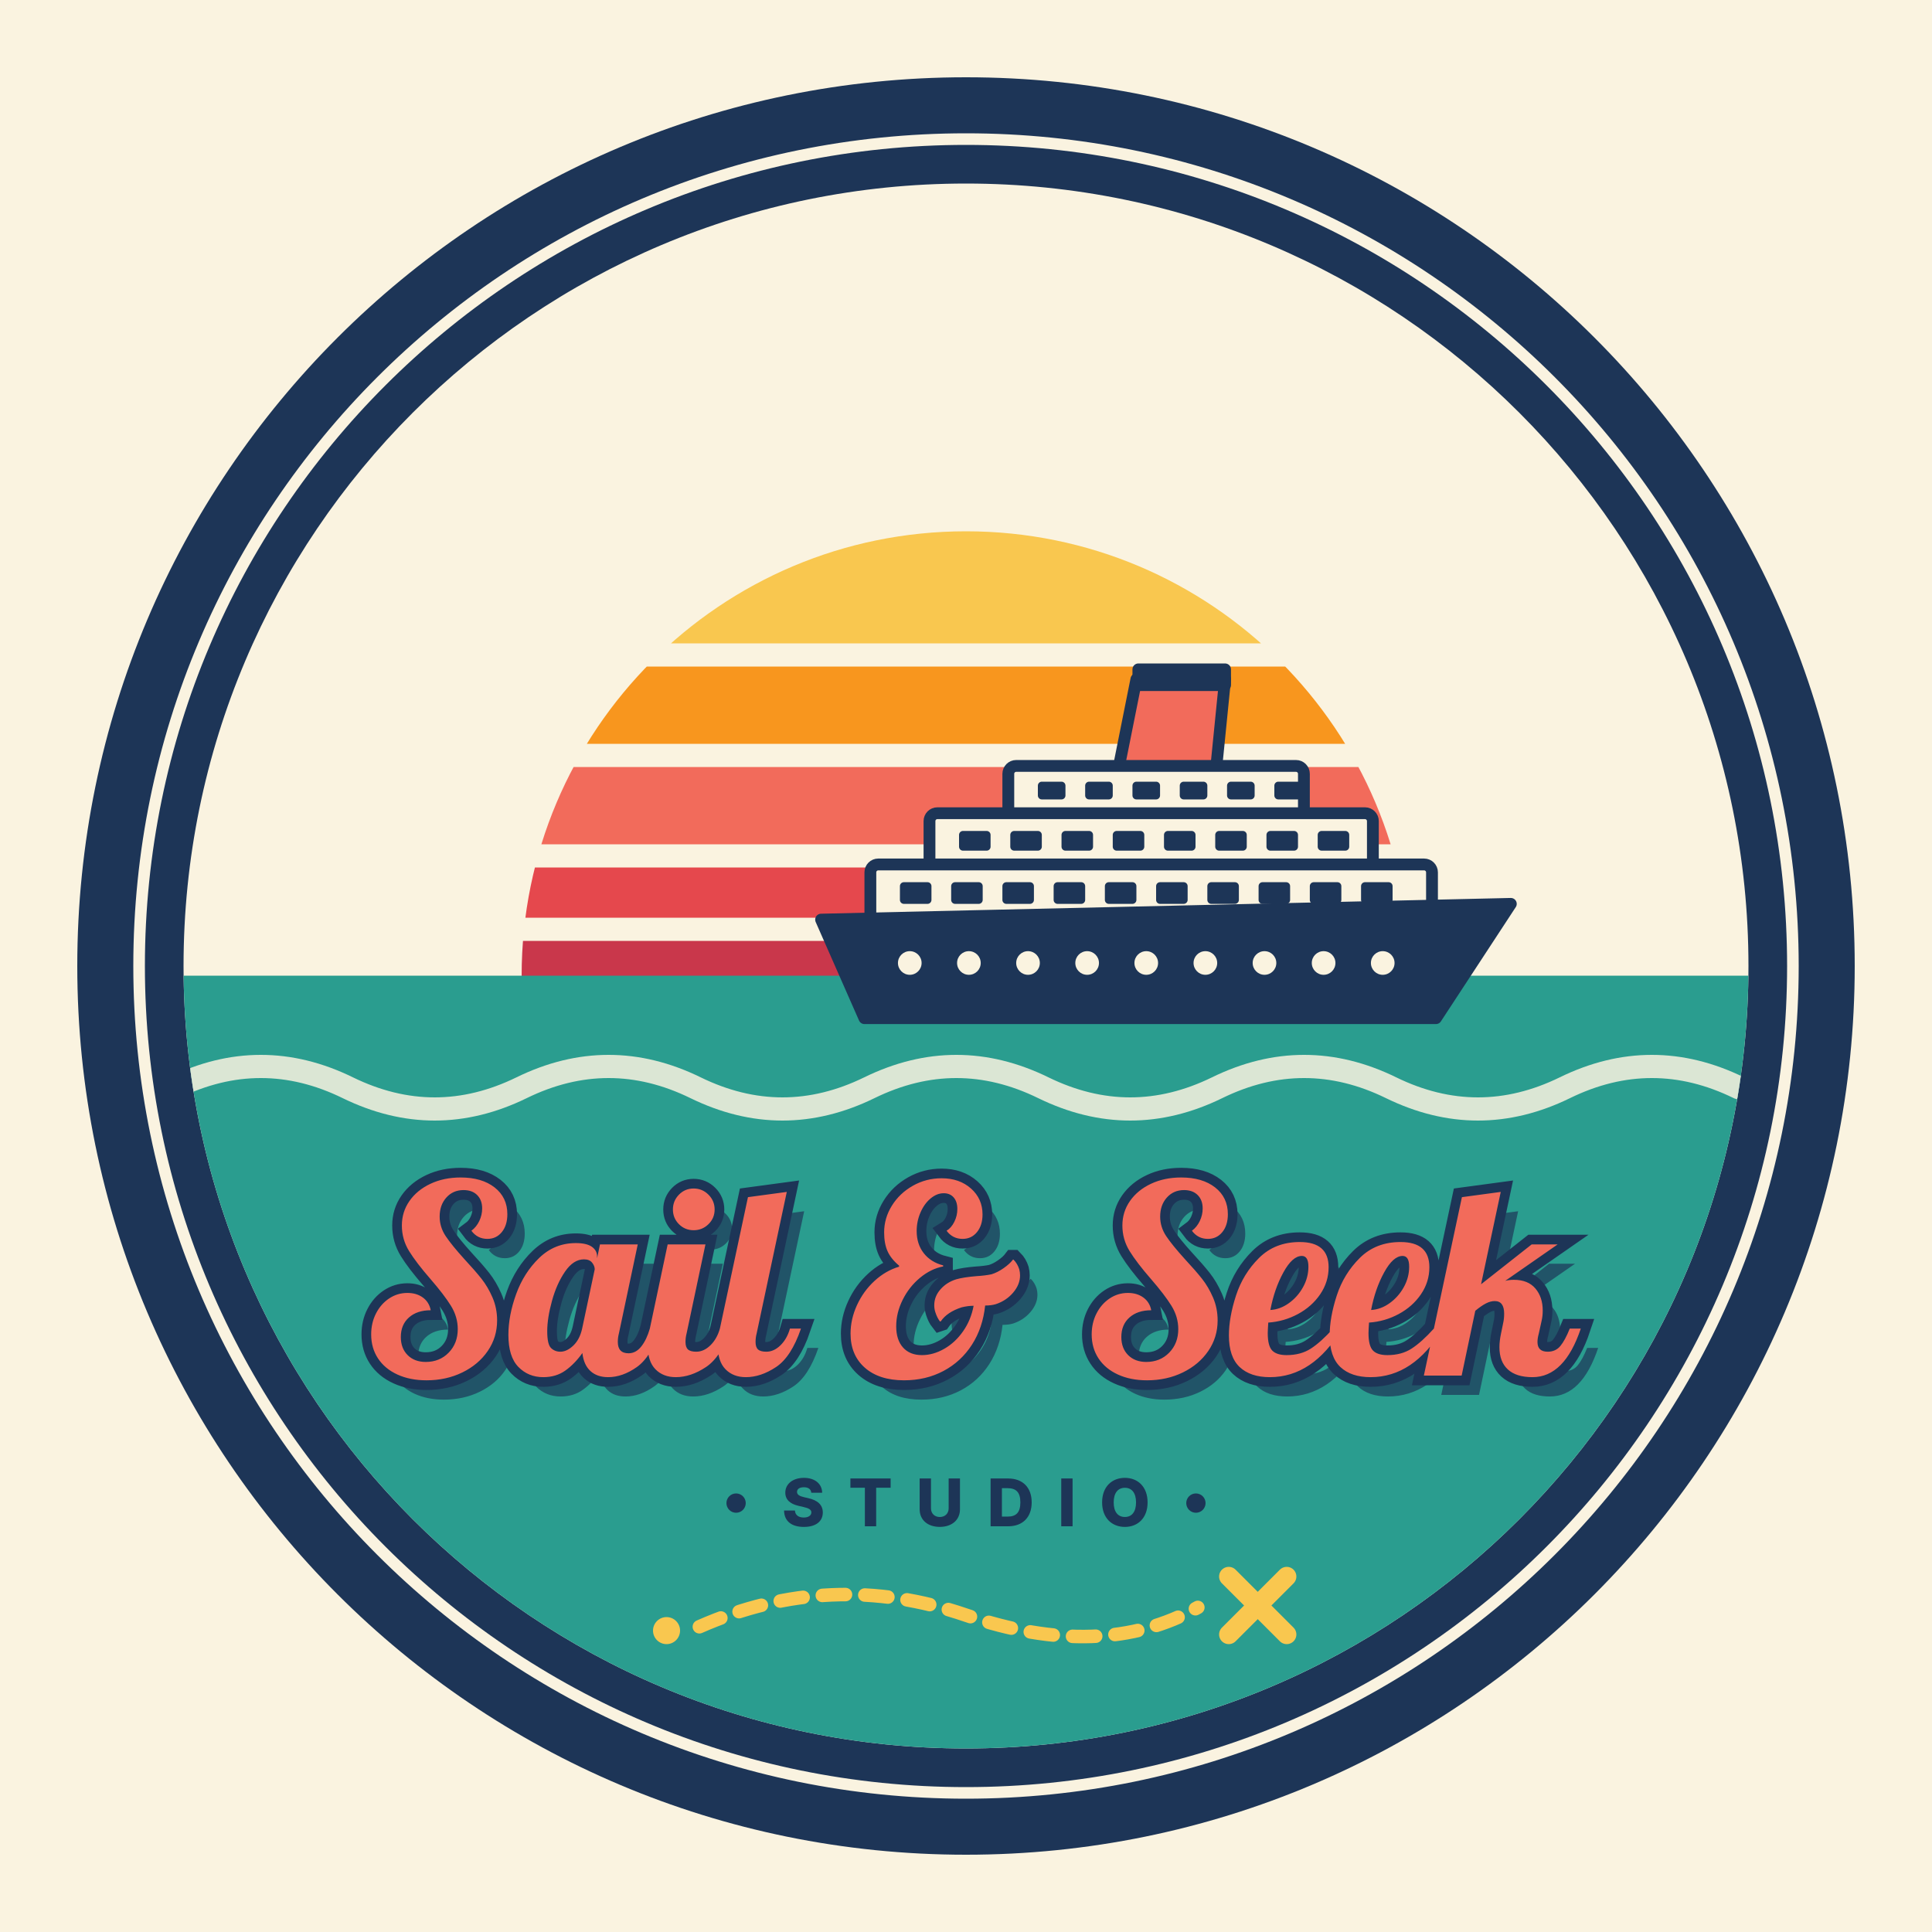
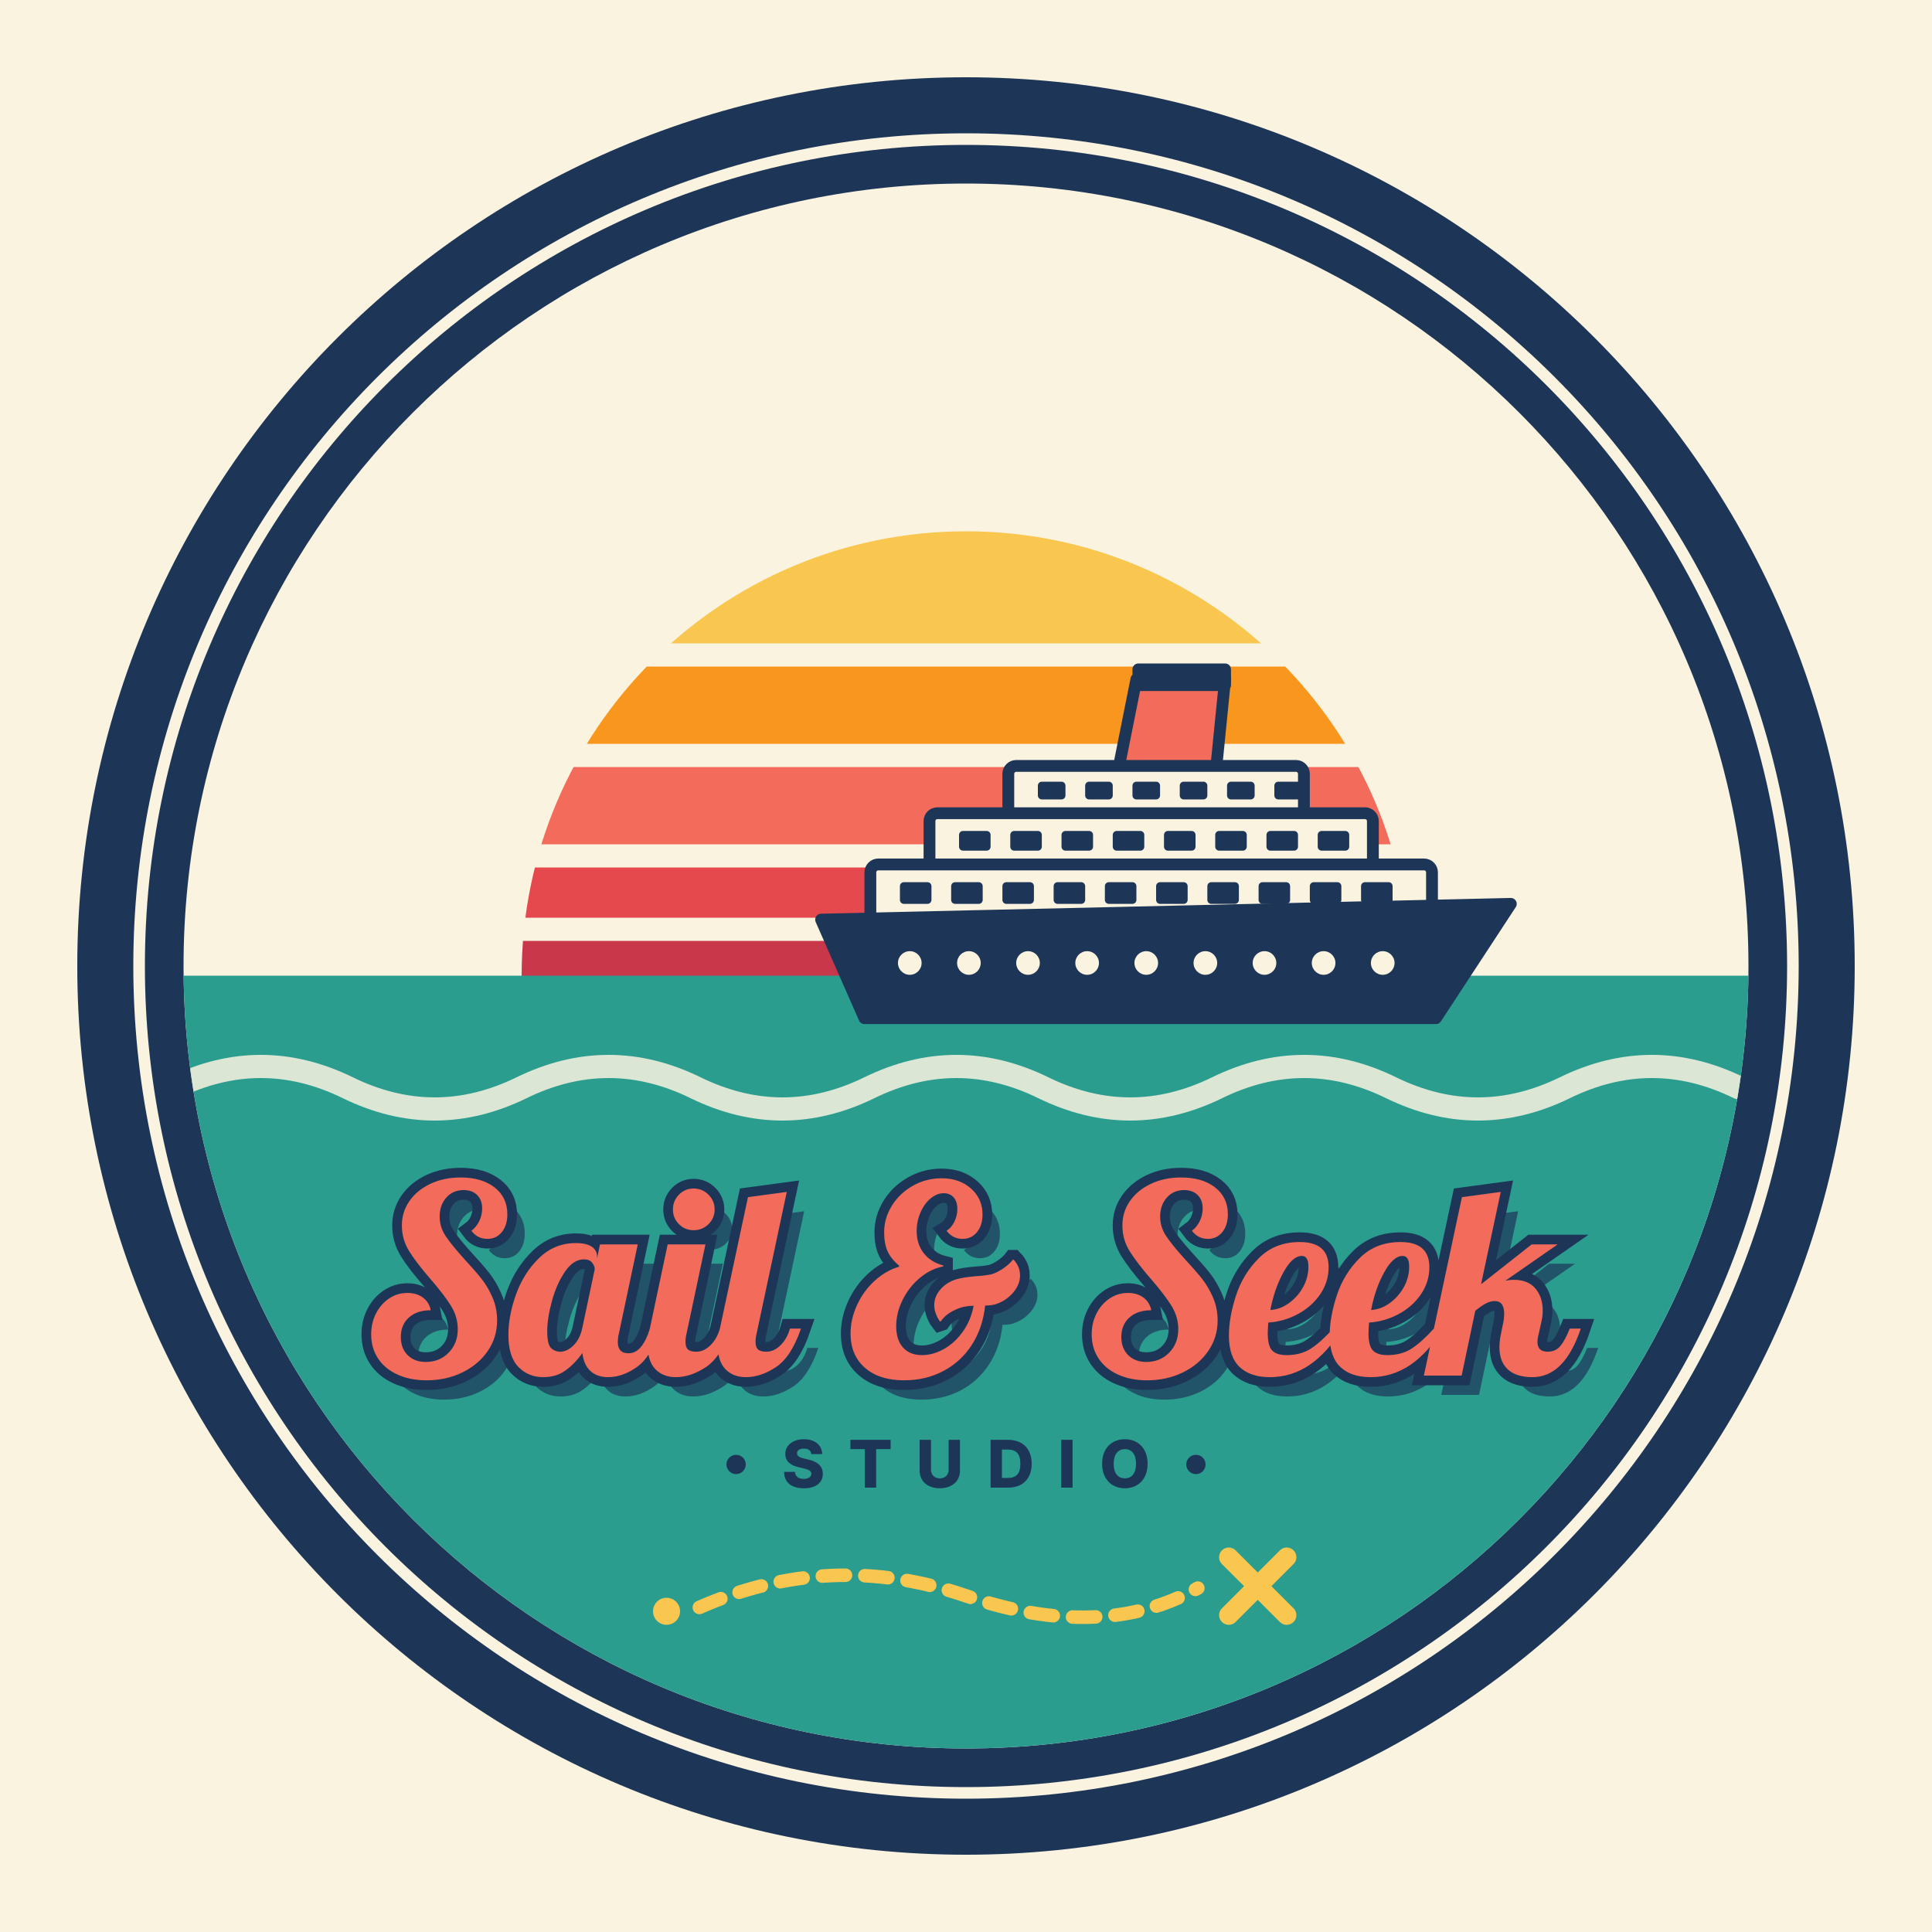
<svg xmlns="http://www.w3.org/2000/svg" viewBox="0 0 1000 1000" width="1000" height="1000">
  <defs>
    <clipPath id="c">
      <circle cx="500" cy="500" r="405" />
    </clipPath>
    <clipPath id="sun">
      <circle cx="500" cy="505" r="230" />
    </clipPath>
  </defs>
  <rect width="1000" height="1000" fill="#FAF3E0" />
  <circle cx="500" cy="500" r="460" fill="#1D3557" />
  <circle cx="500" cy="500" r="428" fill="none" stroke="#FAF3E0" stroke-width="6" />
  <g clip-path="url(#c)">
    <rect width="1000" height="1000" fill="#FAF3E0" />
    <g clip-path="url(#sun)">
      <rect x="250" y="265" width="500" height="68" fill="#F9C74F" />
      <rect x="250" y="345" width="500" height="40" fill="#F8961E" />
      <rect x="250" y="397" width="500" height="40" fill="#F26B5B" />
      <rect x="250" y="449" width="500" height="26" fill="#E5484D" />
      <rect x="250" y="487" width="500" height="19" fill="#C9374B" />
    </g>
    <rect x="0" y="505" width="1000" height="500" fill="#2A9D8F" />
    <g transform="translate(425 425) scale(1.02)">
      <path d="M150 -22 L160 -72 L205 -72 L200 -22 Z" fill="#F26B5B" stroke="#1D3557" stroke-width="6" stroke-linejoin="round" />
      <rect x="158" y="-80" width="50" height="14" rx="3" fill="#1D3557" />
      <rect x="95" y="-28" width="150" height="26" rx="4" fill="#FAF3E0" stroke="#1D3557" stroke-width="6" />
      <rect x="55" y="-4" width="225" height="28" rx="4" fill="#FAF3E0" stroke="#1D3557" stroke-width="6" />
      <rect x="25" y="22" width="285" height="30" rx="4" fill="#FAF3E0" stroke="#1D3557" stroke-width="6" />
      <g fill="#1D3557">
        <rect x="110" y="-20" width="14" height="9" rx="2" />
        <rect x="134" y="-20" width="14" height="9" rx="2" />
        <rect x="158" y="-20" width="14" height="9" rx="2" />
        <rect x="182" y="-20" width="14" height="9" rx="2" />
        <rect x="206" y="-20" width="14" height="9" rx="2" />
        <rect x="230" y="-20" width="14" height="9" rx="2" />
        <rect x="70" y="5" width="16" height="10" rx="2" />
        <rect x="96" y="5" width="16" height="10" rx="2" />
        <rect x="122" y="5" width="16" height="10" rx="2" />
        <rect x="148" y="5" width="16" height="10" rx="2" />
        <rect x="174" y="5" width="16" height="10" rx="2" />
        <rect x="200" y="5" width="16" height="10" rx="2" />
        <rect x="226" y="5" width="16" height="10" rx="2" />
        <rect x="252" y="5" width="16" height="10" rx="2" />
        <rect x="40" y="31" width="16" height="11" rx="2" />
        <rect x="66" y="31" width="16" height="11" rx="2" />
        <rect x="92" y="31" width="16" height="11" rx="2" />
        <rect x="118" y="31" width="16" height="11" rx="2" />
        <rect x="144" y="31" width="16" height="11" rx="2" />
        <rect x="170" y="31" width="16" height="11" rx="2" />
        <rect x="196" y="31" width="16" height="11" rx="2" />
        <rect x="222" y="31" width="16" height="11" rx="2" />
        <rect x="248" y="31" width="16" height="11" rx="2" />
        <rect x="274" y="31" width="16" height="11" rx="2" />
      </g>
      <path d="M0 50 L350 42 L312 100 L22 100 Z" fill="#1D3557" stroke="#1D3557" stroke-width="6" stroke-linejoin="round" />
      <g fill="#FAF3E0">
        <circle cx="45" cy="72" r="6" />
        <circle cx="75" cy="72" r="6" />
        <circle cx="105" cy="72" r="6" />
        <circle cx="135" cy="72" r="6" />
        <circle cx="165" cy="72" r="6" />
        <circle cx="195" cy="72" r="6" />
        <circle cx="225" cy="72" r="6" />
        <circle cx="255" cy="72" r="6" />
        <circle cx="285" cy="72" r="6" />
      </g>
    </g>
    <path d="M90 563 q45 -22 90 0 t90 0 t90 0 t90 0 t90 0 t90 0 t90 0 t90 0 t90 0" fill="none" stroke="#FAF3E0" stroke-width="12" stroke-linecap="round" opacity=".85" />
    <path d="M192.118 690.678Q192.118 684.702 194.63 679.813Q197.143 674.924 201.421 672.072Q205.699 669.22 210.859 669.22Q215.613 669.22 218.872 671.596Q222.132 673.973 222.947 678.183Q215.884 678.183 211.674 681.918Q207.464 685.653 207.464 692.036Q207.464 697.876 210.995 701.407Q214.526 704.938 220.366 704.938Q227.564 704.938 232.25 700.117Q236.935 695.295 236.935 687.962Q236.935 681.578 233.404 675.874Q229.873 670.17 222.811 662.022Q215.477 653.601 211.742 647.558Q208.007 641.514 208.007 634.316Q208.007 627.254 211.946 621.618Q215.884 615.982 222.811 612.723Q229.737 609.463 238.429 609.463Q249.43 609.463 256.016 614.624Q262.603 619.785 262.603 628.477Q262.603 634.181 259.751 637.712Q256.899 641.243 252.282 641.243Q247.121 641.243 243.997 637.033Q246.578 635.131 248.071 632.008Q249.565 628.884 249.565 625.489Q249.565 621.143 246.985 618.562Q244.405 615.982 239.923 615.982Q234.49 615.982 231.027 619.853Q227.564 623.723 227.564 629.699Q227.564 635.131 230.688 639.817Q233.811 644.502 240.466 651.836Q245.899 657.676 249.226 661.886Q252.553 666.096 254.93 671.596Q257.307 677.097 257.307 683.48Q257.307 692.172 252.485 699.234Q247.664 706.296 239.312 710.37Q230.959 714.445 220.774 714.445Q212.218 714.445 205.699 711.457Q199.18 708.469 195.649 703.104Q192.118 697.74 192.118 690.678ZM263.146 690.949Q263.146 680.899 267.153 669.831Q271.159 658.762 279.104 651.089Q287.049 643.416 298.05 643.416Q303.618 643.416 306.334 645.317Q309.05 647.218 309.05 650.342V651.293L310.544 644.095H330.101L320.323 690.27Q319.779 692.307 319.779 694.616Q319.779 700.456 325.348 700.456Q329.15 700.456 331.934 696.925Q334.719 693.394 336.348 687.69H342.052Q337.027 702.357 329.626 707.586Q322.224 712.815 314.754 712.815Q309.05 712.815 305.587 709.623Q302.124 706.432 301.445 700.32Q297.507 705.889 292.685 709.352Q287.864 712.815 281.209 712.815Q273.468 712.815 268.307 707.518Q263.146 702.222 263.146 690.949ZM301.309 687.69 307.828 656.997Q307.828 655.231 306.47 653.534Q305.112 651.836 302.26 651.836Q296.827 651.836 292.482 658.151Q288.136 664.466 285.691 673.362Q283.246 682.257 283.246 689.048Q283.246 695.839 285.216 697.74Q287.185 699.641 290.037 699.641Q293.432 699.641 296.76 696.45Q300.087 693.258 301.309 687.69ZM348.3 626.032Q348.3 621.55 351.423 618.359Q354.547 615.167 359.029 615.167Q363.51 615.167 366.702 618.359Q369.894 621.55 369.894 626.032Q369.894 630.514 366.702 633.637Q363.51 636.761 359.029 636.761Q354.547 636.761 351.423 633.637Q348.3 630.514 348.3 626.032ZM335.262 696.518Q335.262 693.122 336.348 687.69L345.583 644.095H365.14L355.362 690.27Q354.819 692.307 354.819 694.616Q354.819 697.332 356.109 698.487Q357.399 699.641 360.387 699.641Q364.325 699.641 367.721 696.314Q371.116 692.987 372.61 687.69H378.314Q373.289 702.357 365.412 707.586Q357.535 712.815 349.794 712.815Q343.275 712.815 339.268 708.741Q335.262 704.666 335.262 696.518ZM371.523 696.518Q371.523 693.122 372.61 687.69L387.141 619.649L407.241 616.933L391.623 690.27Q391.08 692.307 391.08 694.616Q391.08 697.332 392.37 698.487Q393.66 699.641 396.648 699.641Q400.587 699.641 403.982 696.314Q407.377 692.987 408.871 687.69H414.575Q409.55 702.357 401.673 707.586Q393.796 712.815 386.055 712.815Q379.536 712.815 375.53 708.741Q371.523 704.666 371.523 696.518ZM527.977 660.12Q527.977 664.874 524.378 669.084Q520.779 673.294 515.347 675.06Q513.038 675.739 509.914 675.739Q508.692 687.282 503.056 696.042Q497.42 704.802 488.32 709.623Q479.221 714.445 467.949 714.445Q455.047 714.445 447.645 707.926Q440.243 701.407 440.243 690.27Q440.243 682.801 443.571 675.535Q446.898 668.269 452.67 662.972Q458.442 657.676 465.368 655.639V655.095Q461.158 651.564 459.393 647.626Q457.627 643.687 457.627 637.847Q457.627 630.514 461.634 624.063Q465.64 617.612 472.498 613.741Q479.357 609.87 487.37 609.87Q496.605 609.87 502.58 615.167Q508.556 620.464 508.556 628.612Q508.556 634.181 505.704 637.712Q502.852 641.243 498.234 641.243Q493.074 641.243 489.95 637.033Q492.395 635.539 493.956 632.415Q495.518 629.291 495.518 625.76Q495.518 621.958 493.617 619.785Q491.716 617.612 488.456 617.612Q484.925 617.612 481.666 620.328Q478.406 623.044 476.437 627.594Q474.468 632.143 474.468 637.168Q474.468 643.959 478.135 648.644Q481.801 653.33 488.184 654.96V655.503Q481.801 656.725 476.165 661.411Q470.529 666.096 467.202 672.819Q463.874 679.541 463.874 686.468Q463.874 693.53 467.405 697.468Q470.937 701.407 477.184 701.407Q483.024 701.407 488.728 698.147Q494.432 694.888 498.506 689.048Q502.58 683.208 503.939 675.874Q500.951 675.874 497.691 676.689Q490.222 679.134 486.962 683.887L486.555 684.023Q485.061 682.122 484.11 679.134Q483.567 677.504 483.567 675.603Q483.567 670.985 486.826 667.318Q490.086 663.651 494.975 662.158Q498.778 661.071 505.432 660.528Q509.914 660.256 513.174 659.577Q516.297 658.626 519.489 656.386Q522.68 654.145 524.31 651.972H524.582Q526.619 654.009 527.57 656.997Q527.977 658.626 527.977 660.12ZM565.053 690.678Q565.053 684.702 567.566 679.813Q570.078 674.924 574.356 672.072Q578.634 669.22 583.795 669.22Q588.548 669.22 591.808 671.596Q595.067 673.973 595.882 678.183Q588.82 678.183 584.61 681.918Q580.4 685.653 580.4 692.036Q580.4 697.876 583.931 701.407Q587.462 704.938 593.302 704.938Q600.5 704.938 605.185 700.117Q609.871 695.295 609.871 687.962Q609.871 681.578 606.34 675.874Q602.809 670.17 595.746 662.022Q588.413 653.601 584.678 647.558Q580.943 641.514 580.943 634.316Q580.943 627.254 584.882 621.618Q588.82 615.982 595.746 612.723Q602.673 609.463 611.365 609.463Q622.365 609.463 628.952 614.624Q635.539 619.785 635.539 628.477Q635.539 634.181 632.687 637.712Q629.835 641.243 625.217 641.243Q620.056 641.243 616.933 637.033Q619.513 635.131 621.007 632.008Q622.501 628.884 622.501 625.489Q622.501 621.143 619.921 618.562Q617.34 615.982 612.859 615.982Q607.426 615.982 603.963 619.853Q600.5 623.723 600.5 629.699Q600.5 635.131 603.623 639.817Q606.747 644.502 613.402 651.836Q618.834 657.676 622.162 661.886Q625.489 666.096 627.866 671.596Q630.242 677.097 630.242 683.48Q630.242 692.172 625.421 699.234Q620.6 706.296 612.247 710.37Q603.895 714.445 593.709 714.445Q585.153 714.445 578.634 711.457Q572.115 708.469 568.584 703.104Q565.053 697.74 565.053 690.678ZM636.082 691.221Q636.082 681.85 639.749 670.578Q643.416 659.306 651.7 651.089Q659.985 642.872 672.751 642.872Q687.69 642.872 687.69 655.91Q687.69 663.516 683.344 669.899Q678.998 676.282 671.8 680.152Q664.602 684.023 656.454 684.566Q656.182 688.641 656.182 689.999Q656.182 696.653 658.491 699.03Q660.8 701.407 665.96 701.407Q673.294 701.407 678.523 698.012Q683.752 694.616 689.999 687.69H694.616Q679.542 712.815 657.269 712.815Q647.219 712.815 641.65 707.586Q636.082 702.357 636.082 691.221ZM677.233 655.639Q677.233 650.07 673.837 650.07Q668.948 650.07 664.263 658.626Q659.577 667.183 657.54 678.047Q662.565 677.776 667.115 674.516Q671.664 671.257 674.449 666.232Q677.233 661.207 677.233 655.639ZM688.233 691.221Q688.233 681.85 691.9 670.578Q695.567 659.306 703.852 651.089Q712.136 642.872 724.902 642.872Q739.841 642.872 739.841 655.91Q739.841 663.516 735.495 669.899Q731.15 676.282 723.952 680.152Q716.754 684.023 708.605 684.566Q708.333 688.641 708.333 689.999Q708.333 696.653 710.642 699.03Q712.951 701.407 718.112 701.407Q725.445 701.407 730.674 698.012Q735.903 694.616 742.15 687.69H746.768Q731.693 712.815 709.42 712.815Q699.37 712.815 693.802 707.586Q688.233 702.357 688.233 691.221ZM729.384 655.639Q729.384 650.07 725.989 650.07Q721.1 650.07 716.414 658.626Q711.729 667.183 709.691 678.047Q714.716 677.776 719.266 674.516Q723.816 671.257 726.6 666.232Q729.384 661.207 729.384 655.639ZM776.103 697.332Q776.103 694.073 776.918 690.27L778.004 684.974Q778.547 682.665 778.547 679.949Q778.547 673.43 773.658 673.43Q771.485 673.43 769.109 674.652Q766.732 675.874 763.608 678.455L756.546 712.0H736.989L756.682 619.649L776.782 616.933L766.596 664.738L792.807 644.095H806.253L779.091 662.972Q781.128 662.429 783.572 662.429Q790.906 662.429 794.709 666.911Q798.512 671.393 798.512 678.319Q798.512 681.171 797.968 683.48L796.474 690.27Q795.795 692.715 795.795 694.616Q795.795 699.641 801.092 699.641Q805.166 699.641 807.611 696.721Q810.055 693.801 812.5 687.69H818.204Q809.784 712.815 793.215 712.815Q784.795 712.815 780.449 708.808Q776.103 704.802 776.103 697.332Z" fill="#1D3557" transform="translate(9 10)" opacity=".7" />
    <path d="M192.118 690.678Q192.118 684.702 194.63 679.813Q197.143 674.924 201.421 672.072Q205.699 669.22 210.859 669.22Q215.613 669.22 218.872 671.596Q222.132 673.973 222.947 678.183Q215.884 678.183 211.674 681.918Q207.464 685.653 207.464 692.036Q207.464 697.876 210.995 701.407Q214.526 704.938 220.366 704.938Q227.564 704.938 232.25 700.117Q236.935 695.295 236.935 687.962Q236.935 681.578 233.404 675.874Q229.873 670.17 222.811 662.022Q215.477 653.601 211.742 647.558Q208.007 641.514 208.007 634.316Q208.007 627.254 211.946 621.618Q215.884 615.982 222.811 612.723Q229.737 609.463 238.429 609.463Q249.43 609.463 256.016 614.624Q262.603 619.785 262.603 628.477Q262.603 634.181 259.751 637.712Q256.899 641.243 252.282 641.243Q247.121 641.243 243.997 637.033Q246.578 635.131 248.071 632.008Q249.565 628.884 249.565 625.489Q249.565 621.143 246.985 618.562Q244.405 615.982 239.923 615.982Q234.49 615.982 231.027 619.853Q227.564 623.723 227.564 629.699Q227.564 635.131 230.688 639.817Q233.811 644.502 240.466 651.836Q245.899 657.676 249.226 661.886Q252.553 666.096 254.93 671.596Q257.307 677.097 257.307 683.48Q257.307 692.172 252.485 699.234Q247.664 706.296 239.312 710.37Q230.959 714.445 220.774 714.445Q212.218 714.445 205.699 711.457Q199.18 708.469 195.649 703.104Q192.118 697.74 192.118 690.678ZM263.146 690.949Q263.146 680.899 267.153 669.831Q271.159 658.762 279.104 651.089Q287.049 643.416 298.05 643.416Q303.618 643.416 306.334 645.317Q309.05 647.218 309.05 650.342V651.293L310.544 644.095H330.101L320.323 690.27Q319.779 692.307 319.779 694.616Q319.779 700.456 325.348 700.456Q329.15 700.456 331.934 696.925Q334.719 693.394 336.348 687.69H342.052Q337.027 702.357 329.626 707.586Q322.224 712.815 314.754 712.815Q309.05 712.815 305.587 709.623Q302.124 706.432 301.445 700.32Q297.507 705.889 292.685 709.352Q287.864 712.815 281.209 712.815Q273.468 712.815 268.307 707.518Q263.146 702.222 263.146 690.949ZM301.309 687.69 307.828 656.997Q307.828 655.231 306.47 653.534Q305.112 651.836 302.26 651.836Q296.827 651.836 292.482 658.151Q288.136 664.466 285.691 673.362Q283.246 682.257 283.246 689.048Q283.246 695.839 285.216 697.74Q287.185 699.641 290.037 699.641Q293.432 699.641 296.76 696.45Q300.087 693.258 301.309 687.69ZM348.3 626.032Q348.3 621.55 351.423 618.359Q354.547 615.167 359.029 615.167Q363.51 615.167 366.702 618.359Q369.894 621.55 369.894 626.032Q369.894 630.514 366.702 633.637Q363.51 636.761 359.029 636.761Q354.547 636.761 351.423 633.637Q348.3 630.514 348.3 626.032ZM335.262 696.518Q335.262 693.122 336.348 687.69L345.583 644.095H365.14L355.362 690.27Q354.819 692.307 354.819 694.616Q354.819 697.332 356.109 698.487Q357.399 699.641 360.387 699.641Q364.325 699.641 367.721 696.314Q371.116 692.987 372.61 687.69H378.314Q373.289 702.357 365.412 707.586Q357.535 712.815 349.794 712.815Q343.275 712.815 339.268 708.741Q335.262 704.666 335.262 696.518ZM371.523 696.518Q371.523 693.122 372.61 687.69L387.141 619.649L407.241 616.933L391.623 690.27Q391.08 692.307 391.08 694.616Q391.08 697.332 392.37 698.487Q393.66 699.641 396.648 699.641Q400.587 699.641 403.982 696.314Q407.377 692.987 408.871 687.69H414.575Q409.55 702.357 401.673 707.586Q393.796 712.815 386.055 712.815Q379.536 712.815 375.53 708.741Q371.523 704.666 371.523 696.518ZM527.977 660.12Q527.977 664.874 524.378 669.084Q520.779 673.294 515.347 675.06Q513.038 675.739 509.914 675.739Q508.692 687.282 503.056 696.042Q497.42 704.802 488.32 709.623Q479.221 714.445 467.949 714.445Q455.047 714.445 447.645 707.926Q440.243 701.407 440.243 690.27Q440.243 682.801 443.571 675.535Q446.898 668.269 452.67 662.972Q458.442 657.676 465.368 655.639V655.095Q461.158 651.564 459.393 647.626Q457.627 643.687 457.627 637.847Q457.627 630.514 461.634 624.063Q465.64 617.612 472.498 613.741Q479.357 609.87 487.37 609.87Q496.605 609.87 502.58 615.167Q508.556 620.464 508.556 628.612Q508.556 634.181 505.704 637.712Q502.852 641.243 498.234 641.243Q493.074 641.243 489.95 637.033Q492.395 635.539 493.956 632.415Q495.518 629.291 495.518 625.76Q495.518 621.958 493.617 619.785Q491.716 617.612 488.456 617.612Q484.925 617.612 481.666 620.328Q478.406 623.044 476.437 627.594Q474.468 632.143 474.468 637.168Q474.468 643.959 478.135 648.644Q481.801 653.33 488.184 654.96V655.503Q481.801 656.725 476.165 661.411Q470.529 666.096 467.202 672.819Q463.874 679.541 463.874 686.468Q463.874 693.53 467.405 697.468Q470.937 701.407 477.184 701.407Q483.024 701.407 488.728 698.147Q494.432 694.888 498.506 689.048Q502.58 683.208 503.939 675.874Q500.951 675.874 497.691 676.689Q490.222 679.134 486.962 683.887L486.555 684.023Q485.061 682.122 484.11 679.134Q483.567 677.504 483.567 675.603Q483.567 670.985 486.826 667.318Q490.086 663.651 494.975 662.158Q498.778 661.071 505.432 660.528Q509.914 660.256 513.174 659.577Q516.297 658.626 519.489 656.386Q522.68 654.145 524.31 651.972H524.582Q526.619 654.009 527.57 656.997Q527.977 658.626 527.977 660.12ZM565.053 690.678Q565.053 684.702 567.566 679.813Q570.078 674.924 574.356 672.072Q578.634 669.22 583.795 669.22Q588.548 669.22 591.808 671.596Q595.067 673.973 595.882 678.183Q588.82 678.183 584.61 681.918Q580.4 685.653 580.4 692.036Q580.4 697.876 583.931 701.407Q587.462 704.938 593.302 704.938Q600.5 704.938 605.185 700.117Q609.871 695.295 609.871 687.962Q609.871 681.578 606.34 675.874Q602.809 670.17 595.746 662.022Q588.413 653.601 584.678 647.558Q580.943 641.514 580.943 634.316Q580.943 627.254 584.882 621.618Q588.82 615.982 595.746 612.723Q602.673 609.463 611.365 609.463Q622.365 609.463 628.952 614.624Q635.539 619.785 635.539 628.477Q635.539 634.181 632.687 637.712Q629.835 641.243 625.217 641.243Q620.056 641.243 616.933 637.033Q619.513 635.131 621.007 632.008Q622.501 628.884 622.501 625.489Q622.501 621.143 619.921 618.562Q617.34 615.982 612.859 615.982Q607.426 615.982 603.963 619.853Q600.5 623.723 600.5 629.699Q600.5 635.131 603.623 639.817Q606.747 644.502 613.402 651.836Q618.834 657.676 622.162 661.886Q625.489 666.096 627.866 671.596Q630.242 677.097 630.242 683.48Q630.242 692.172 625.421 699.234Q620.6 706.296 612.247 710.37Q603.895 714.445 593.709 714.445Q585.153 714.445 578.634 711.457Q572.115 708.469 568.584 703.104Q565.053 697.74 565.053 690.678ZM636.082 691.221Q636.082 681.85 639.749 670.578Q643.416 659.306 651.7 651.089Q659.985 642.872 672.751 642.872Q687.69 642.872 687.69 655.91Q687.69 663.516 683.344 669.899Q678.998 676.282 671.8 680.152Q664.602 684.023 656.454 684.566Q656.182 688.641 656.182 689.999Q656.182 696.653 658.491 699.03Q660.8 701.407 665.96 701.407Q673.294 701.407 678.523 698.012Q683.752 694.616 689.999 687.69H694.616Q679.542 712.815 657.269 712.815Q647.219 712.815 641.65 707.586Q636.082 702.357 636.082 691.221ZM677.233 655.639Q677.233 650.07 673.837 650.07Q668.948 650.07 664.263 658.626Q659.577 667.183 657.54 678.047Q662.565 677.776 667.115 674.516Q671.664 671.257 674.449 666.232Q677.233 661.207 677.233 655.639ZM688.233 691.221Q688.233 681.85 691.9 670.578Q695.567 659.306 703.852 651.089Q712.136 642.872 724.902 642.872Q739.841 642.872 739.841 655.91Q739.841 663.516 735.495 669.899Q731.15 676.282 723.952 680.152Q716.754 684.023 708.605 684.566Q708.333 688.641 708.333 689.999Q708.333 696.653 710.642 699.03Q712.951 701.407 718.112 701.407Q725.445 701.407 730.674 698.012Q735.903 694.616 742.15 687.69H746.768Q731.693 712.815 709.42 712.815Q699.37 712.815 693.802 707.586Q688.233 702.357 688.233 691.221ZM729.384 655.639Q729.384 650.07 725.989 650.07Q721.1 650.07 716.414 658.626Q711.729 667.183 709.691 678.047Q714.716 677.776 719.266 674.516Q723.816 671.257 726.6 666.232Q729.384 661.207 729.384 655.639ZM776.103 697.332Q776.103 694.073 776.918 690.27L778.004 684.974Q778.547 682.665 778.547 679.949Q778.547 673.43 773.658 673.43Q771.485 673.43 769.109 674.652Q766.732 675.874 763.608 678.455L756.546 712.0H736.989L756.682 619.649L776.782 616.933L766.596 664.738L792.807 644.095H806.253L779.091 662.972Q781.128 662.429 783.572 662.429Q790.906 662.429 794.709 666.911Q798.512 671.393 798.512 678.319Q798.512 681.171 797.968 683.48L796.474 690.27Q795.795 692.715 795.795 694.616Q795.795 699.641 801.092 699.641Q805.166 699.641 807.611 696.721Q810.055 693.801 812.5 687.69H818.204Q809.784 712.815 793.215 712.815Q784.795 712.815 780.449 708.808Q776.103 704.802 776.103 697.332Z" fill="#F26B5B" stroke="#1D3557" stroke-width="10" paint-order="stroke" />
-     <g transform="translate(0 44)">
+     <g transform="translate(0 34)">
      <circle cx="345" cy="800" r="7" fill="#F9C74F" />
      <path d="M362 798 Q430 768 500 792 T620 788" fill="none" stroke="#F9C74F" stroke-width="7" stroke-dasharray="12 10" stroke-linecap="round" />
      <g stroke="#F9C74F" stroke-width="10" stroke-linecap="round">
        <line x1="636" y1="772" x2="666" y2="802" />
        <line x1="666" y1="772" x2="636" y2="802" />
      </g>
    </g>
-     <path d="M416.103 790.332C422.229 790.332 425.881 787.526 425.881 782.828C425.881 778.877 423.109 776.486 418.328 775.44L416.186 774.942C413.978 774.444 412.534 773.714 412.534 772.187C412.534 770.809 413.746 769.796 416.086 769.796C418.444 769.796 419.755 770.842 419.921 772.635H425.549C425.483 768.053 421.831 764.932 416.103 764.932C410.492 764.932 406.474 768.003 406.474 772.585C406.474 776.304 409.064 778.445 413.331 779.425L415.954 780.039C418.66 780.653 419.955 781.4 419.955 782.812C419.955 784.389 418.46 785.468 416.037 785.468C413.364 785.468 411.587 784.239 411.455 781.832H405.827C405.926 787.543 409.911 790.332 416.103 790.332ZM440.172 770.045H447.66V790.0H453.503V770.045H460.991V765.264H440.172ZM486.438 790.315C492.664 790.315 496.88 786.746 496.88 781.218V765.264H491.02V780.736C491.02 783.343 489.177 785.202 486.438 785.202C483.732 785.202 481.873 783.343 481.873 780.736V765.264H476.012V781.218C476.012 786.746 480.179 790.315 486.438 790.315ZM521.83 790.0C529.35 790.0 533.999 785.352 533.999 777.632C533.999 769.912 529.35 765.264 521.83 765.264H512.732V790.0ZM518.592 784.986V770.277H521.498C525.831 770.277 528.138 772.27 528.138 777.632C528.138 782.994 525.831 784.986 521.581 784.986ZM555.163 765.264H549.302V790.0H555.163ZM582.237 790.332C588.861 790.332 593.991 785.8 593.991 777.648C593.991 769.48 588.861 764.932 582.237 764.932C575.58 764.932 570.45 769.48 570.45 777.648C570.45 785.767 575.58 790.332 582.237 790.332ZM582.237 785.186C578.634 785.186 576.443 782.529 576.443 777.648C576.443 772.751 578.634 770.078 582.237 770.078C585.823 770.078 588.014 772.734 588.014 777.648C588.014 782.529 585.823 785.186 582.237 785.186Z" fill="#1D3557" />
-     <circle cx="381" cy="778" r="5" fill="#1D3557" />
-     <circle cx="619" cy="778" r="5" fill="#1D3557" />
+     <path d="M416.103 770.332C422.229 770.332 425.881 767.526 425.881 762.828C425.881 758.877 423.109 756.486 418.328 755.44L416.186 754.942C413.978 754.444 412.534 753.714 412.534 752.187C412.534 750.809 413.746 749.796 416.086 749.796C418.444 749.796 419.755 750.842 419.921 752.635H425.549C425.483 748.053 421.831 744.932 416.103 744.932C410.492 744.932 406.474 748.003 406.474 752.585C406.474 756.304 409.064 758.445 413.331 759.425L415.954 760.039C418.66 760.653 419.955 761.4 419.955 762.812C419.955 764.389 418.46 765.468 416.037 765.468C413.364 765.468 411.587 764.239 411.455 761.832H405.827C405.926 767.543 409.911 770.332 416.103 770.332ZM440.172 750.045H447.66V770.0H453.503V750.045H460.991V745.264H440.172ZM486.438 770.315C492.664 770.315 496.88 766.746 496.88 761.218V745.264H491.02V760.736C491.02 763.343 489.177 765.202 486.438 765.202C483.732 765.202 481.873 763.343 481.873 760.736V745.264H476.012V761.218C476.012 766.746 480.179 770.315 486.438 770.315ZM521.83 770.0C529.35 770.0 533.999 765.352 533.999 757.632C533.999 749.912 529.35 745.264 521.83 745.264H512.732V770.0ZM518.592 764.986V750.277H521.498C525.831 750.277 528.138 752.27 528.138 757.632C528.138 762.994 525.831 764.986 521.581 764.986ZM555.163 745.264H549.302V770.0H555.163ZM582.237 770.332C588.861 770.332 593.991 765.8 593.991 757.648C593.991 749.48 588.861 744.932 582.237 744.932C575.58 744.932 570.45 749.48 570.45 757.648C570.45 765.767 575.58 770.332 582.237 770.332ZM582.237 765.186C578.634 765.186 576.443 762.529 576.443 757.648C576.443 752.751 578.634 750.078 582.237 750.078C585.823 750.078 588.014 752.734 588.014 757.648C588.014 762.529 585.823 765.186 582.237 765.186Z" fill="#1D3557" />
+     <circle cx="381" cy="758" r="5" fill="#1D3557" />
+     <circle cx="619" cy="758" r="5" fill="#1D3557" />
  </g>
</svg>
